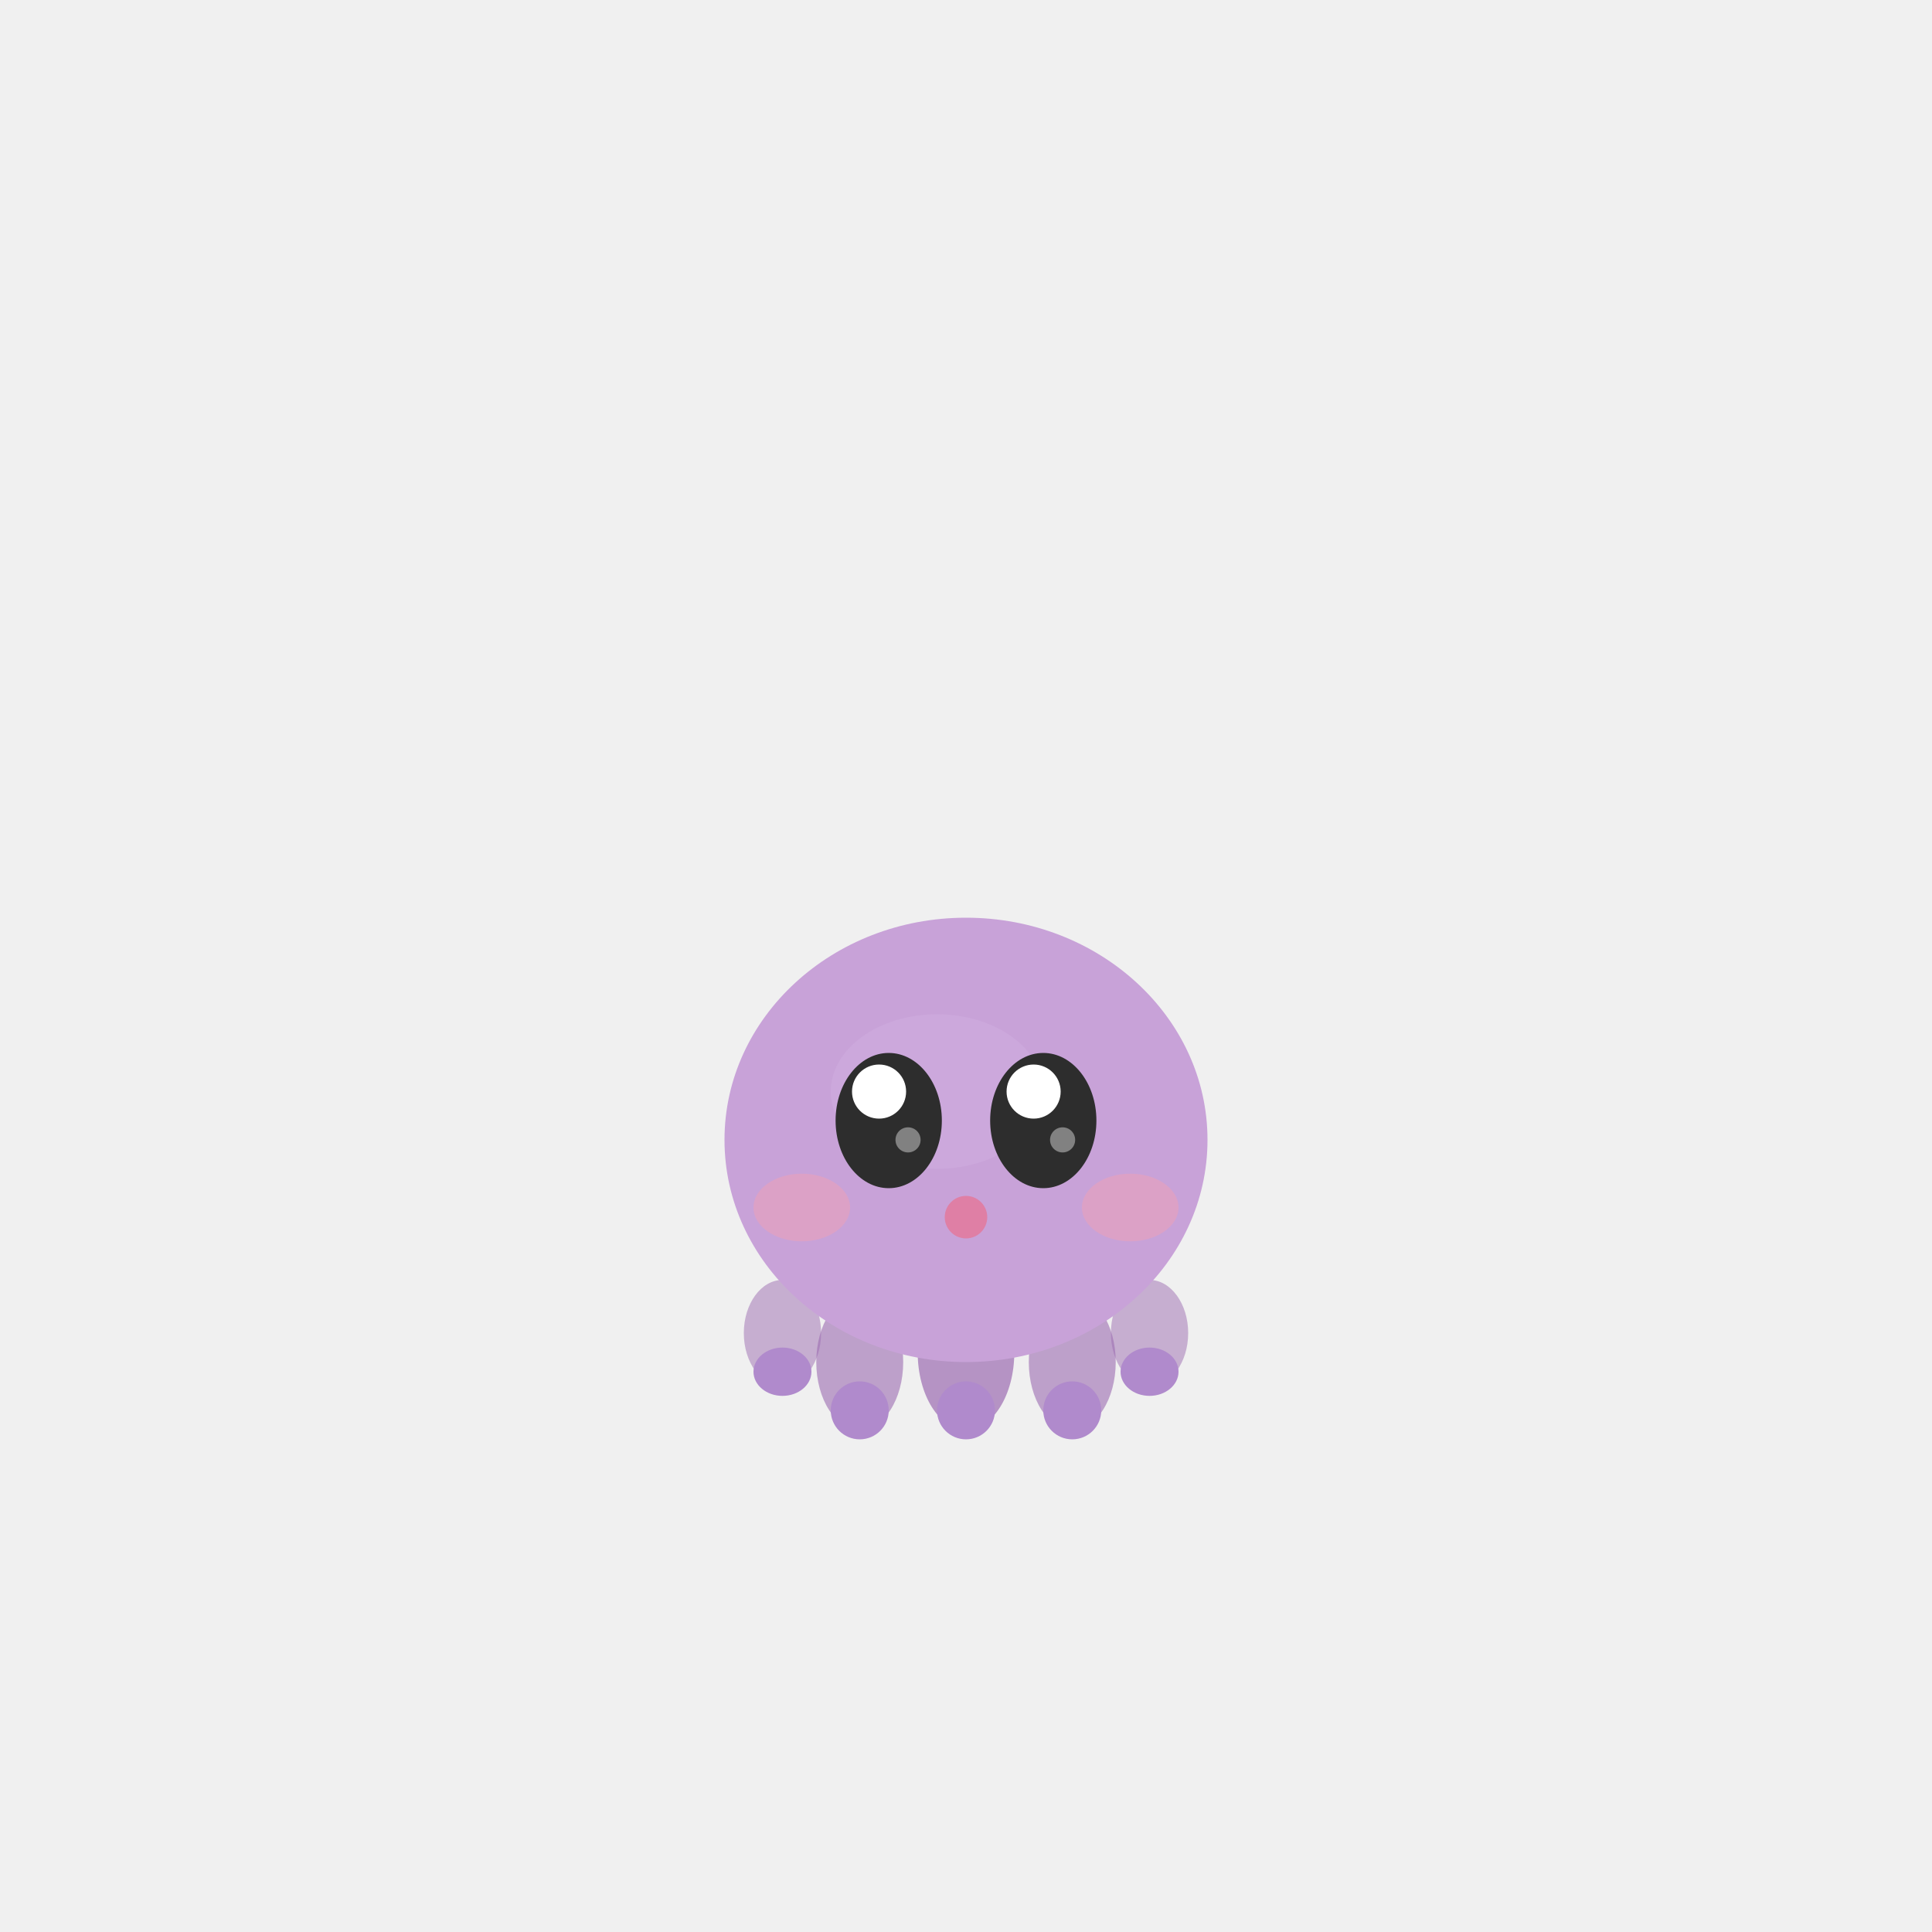
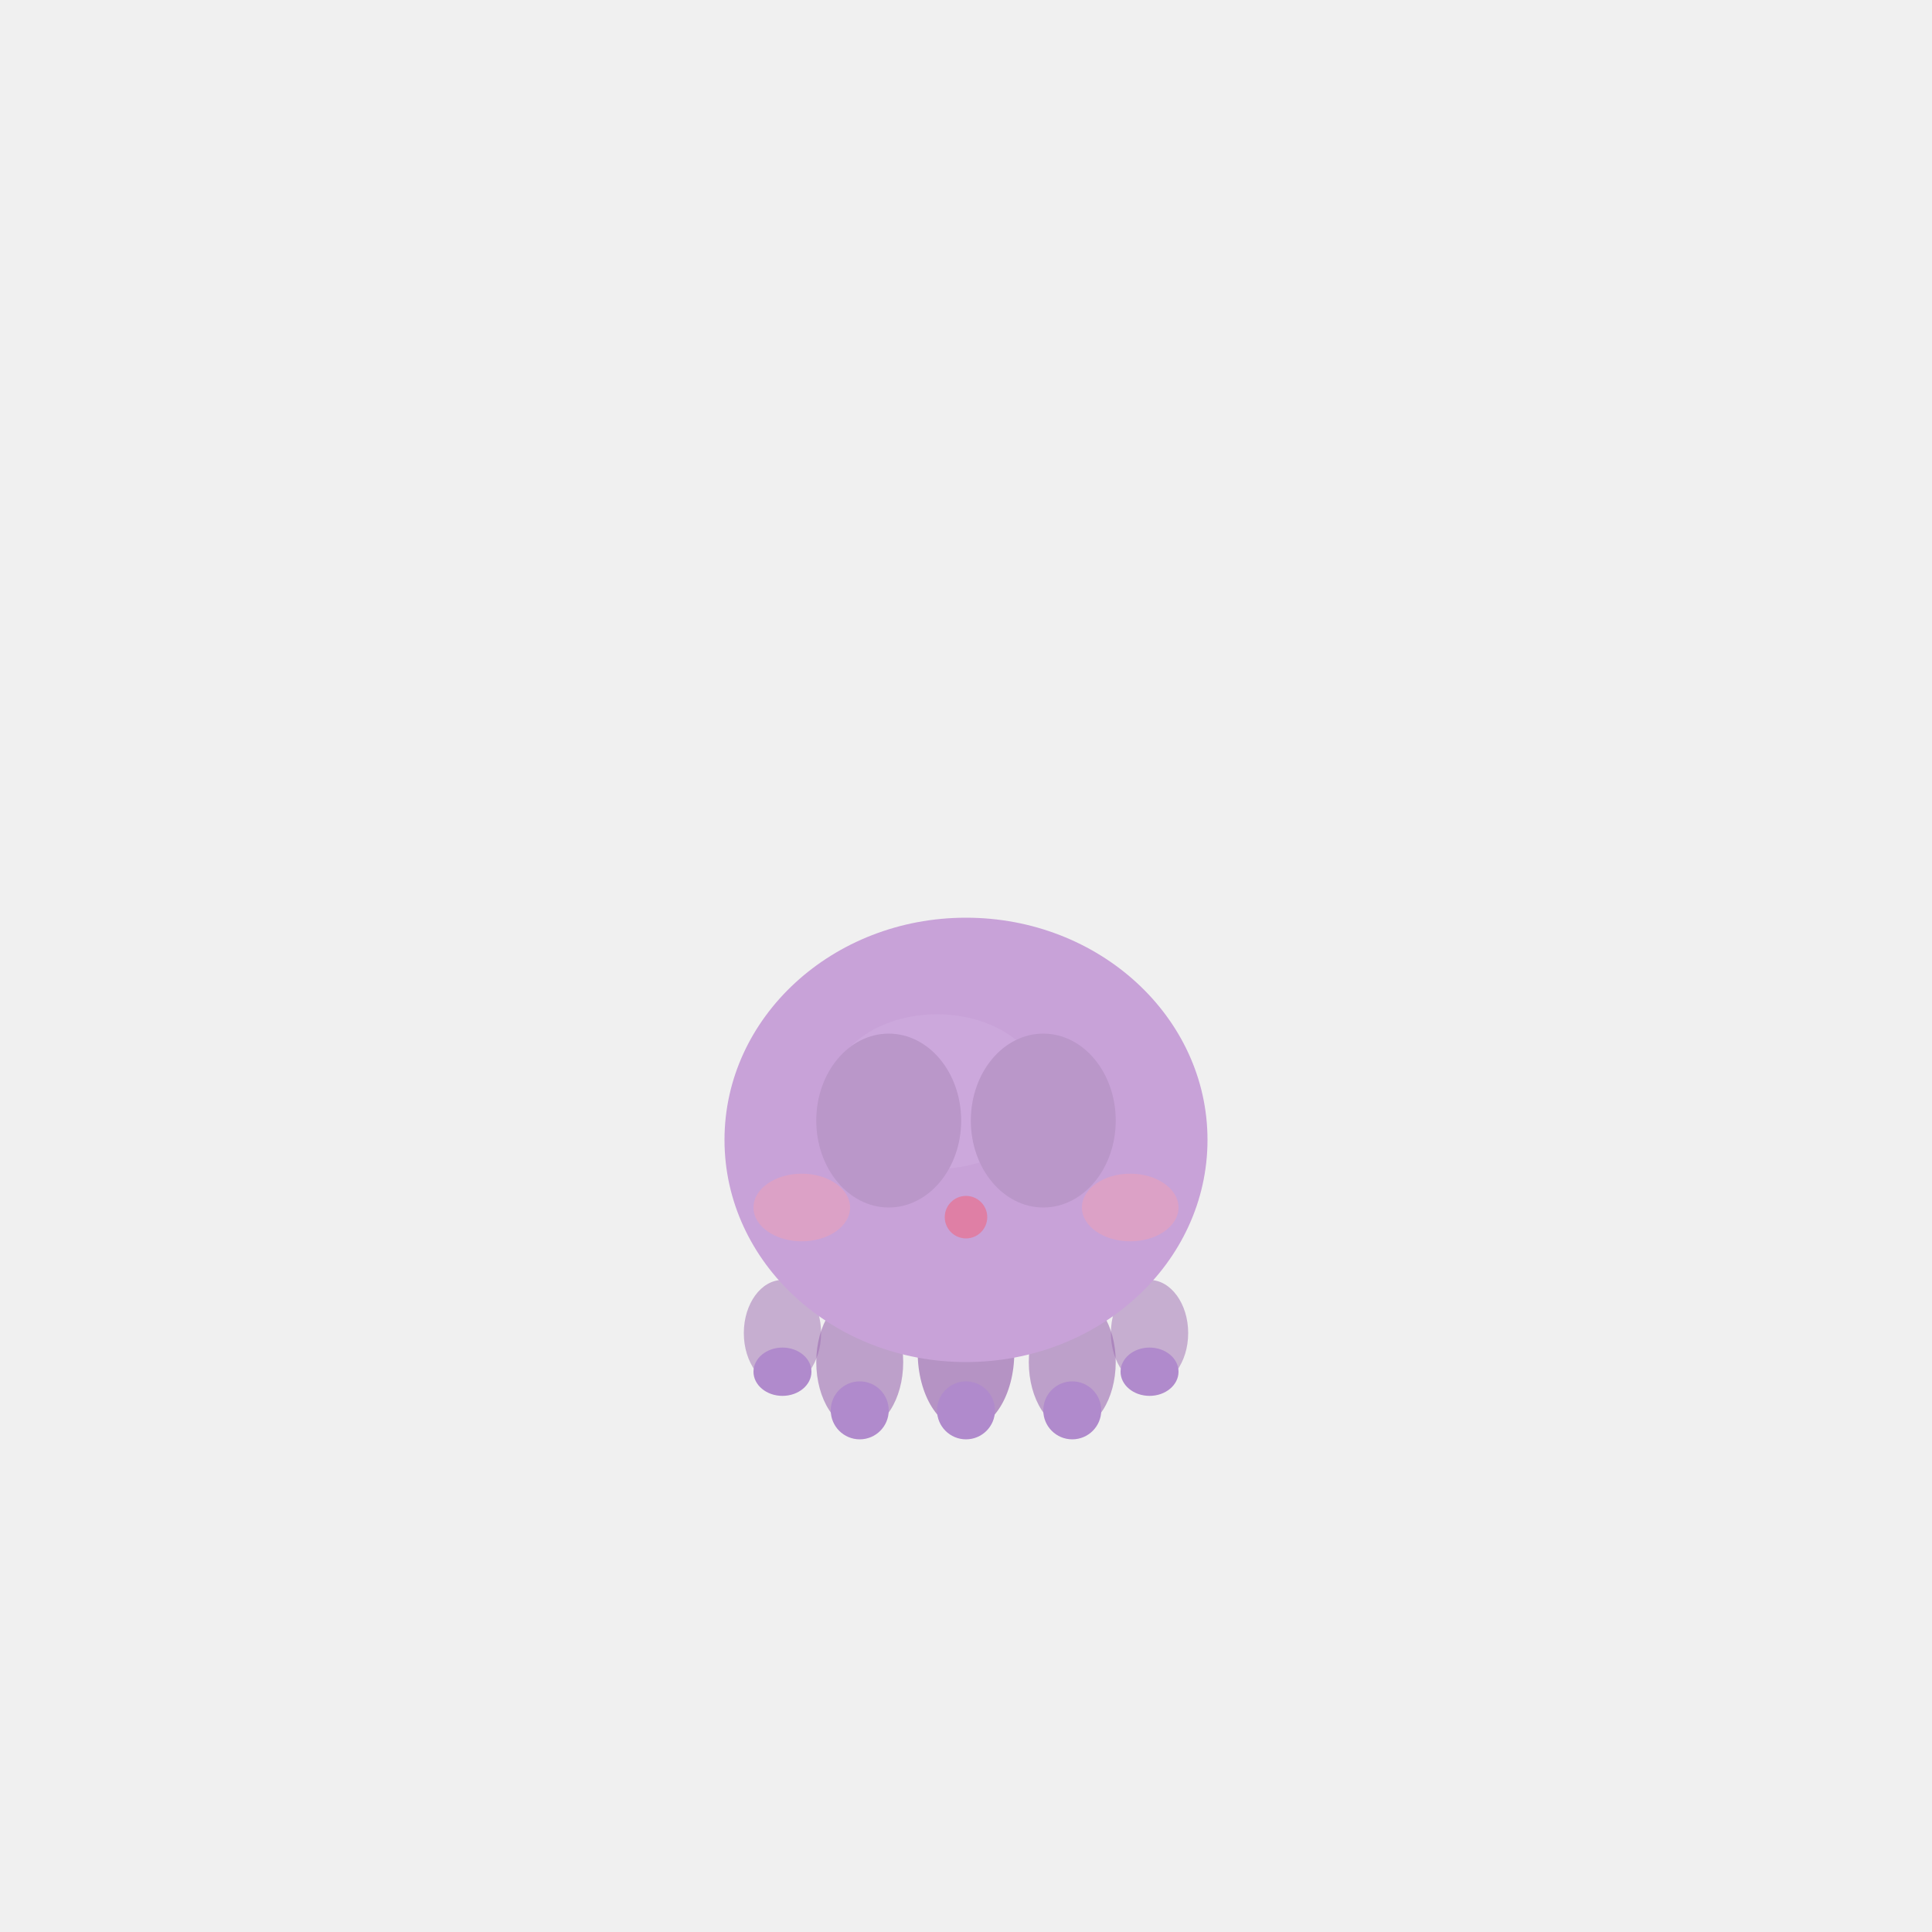
<svg xmlns="http://www.w3.org/2000/svg" viewBox="0 0 200 200" width="200" height="200">
  <style>
- @keyframes breathe{0%,100%{transform:translateY(0)}50%{transform:translateY(-2px)}}
- @keyframes look{0%,100%{transform:translateX(0)}50%{transform:translateX(2px)}}
- @keyframes wobble{0%,100%{transform:rotate(0deg)}25%{transform:rotate(-2deg)}75%{transform:rotate(2deg)}}
- @keyframes shake{0%,100%{transform:translateX(0)}25%{transform:translateX(-2px)}75%{transform:translateX(2px)}}
- @keyframes zz{0%{opacity:0;transform:translate(0,0) scale(0.5)}50%{opacity:1;transform:translate(6px,-12px) scale(1)}100%{opacity:0;transform:translate(12px,-24px) scale(0.8)}}
- @keyframes float{0%,100%{transform:translateY(0)}50%{transform:translateY(-3px)}}
- @keyframes pulse{0%,100%{opacity:0.4}50%{opacity:1}}
- @keyframes sway{0%,100%{transform:rotate(-2deg)}50%{transform:rotate(2deg)}}
+ @keyframes breathe{0%,100%{transform:translateY(0) scale(1,1)}50%{transform:translateY(-1.6px) scale(1.012,1.022)}}
+ @keyframes breatheSlow{0%,100%{transform:translateY(0) scale(1,1)}50%{transform:translateY(-1.1px) scale(1.008,1.016)}}
+ @keyframes breatheDeep{0%,100%{transform:translateY(0) scale(1,1)}48%{transform:translateY(-2.3px) scale(1.016,1.03)}}
+ @keyframes float{0%,100%{transform:translateY(0) rotate(0deg)}50%{transform:translateY(-3.4px) rotate(.8deg)}}
+ @keyframes wobble{0%,100%{transform:rotate(0deg)}30%{transform:rotate(-1.8deg)}70%{transform:rotate(1.8deg)}}
+ @keyframes sway{0%,100%{transform:rotate(-2.6deg)}50%{transform:rotate(2.6deg)}}
+ @keyframes shake{0%,100%{transform:translate(0,0) rotate(0deg)}20%{transform:translate(-1.8px,.4px) rotate(-.7deg)}45%{transform:translate(1.8px,-.4px) rotate(.7deg)}70%{transform:translate(-1px,.3px) rotate(-.4deg)}}
+ @keyframes shakeHard{0%,100%{transform:translate(0,0) rotate(0deg)}18%{transform:translate(-2.6px,.8px) rotate(-1.4deg)}42%{transform:translate(2.6px,-.8px) rotate(1.4deg)}66%{transform:translate(-1.6px,1px) rotate(-.9deg)}86%{transform:translate(1.6px,-1px) rotate(.9deg)}}
+ @keyframes bounce{0%,100%{transform:translateY(0) scale(1,1)}16%{transform:translateY(.8px) scale(1.035,.965)}44%{transform:translateY(-5.5px) scale(.98,1.035)}70%{transform:translateY(.5px) scale(1.028,.975)}88%{transform:translateY(-1.2px) scale(.995,1.005)}}
+ @keyframes wave{0%,100%{transform:rotate(0deg)}50%{transform:rotate(13deg)}}
+ @keyframes pulse{0%,100%{opacity:.45;transform:scale(.82)}50%{opacity:1;transform:scale(1.12)}}
+ @keyframes glow{0%,100%{filter:brightness(1) saturate(1)}50%{filter:brightness(1.09) saturate(1.05)}}
+ @keyframes typepress{0%,100%{transform:translateY(0)}50%{transform:translateY(1.6px)}}
+ @keyframes zz{0%{opacity:0;transform:translate(0,2px) scale(.55)}35%{opacity:.95;transform:translate(3px,-7px) scale(.9)}75%{opacity:.5;transform:translate(6px,-15px) scale(1)}100%{opacity:0;transform:translate(9px,-22px) scale(1.05)}}
+ @keyframes ink{0%{opacity:0;transform:scale(.25)}35%{opacity:.85;transform:scale(1)}100%{opacity:0;transform:scale(1.55)}}
+ @keyframes smoke{0%{opacity:.5;transform:translateY(0) scale(.75)}100%{opacity:0;transform:translateY(-18px) scale(1.5)}}
+ @keyframes look{0%,100%{transform:translateX(-1.4px)}50%{transform:translateX(1.4px)}}
+ @keyframes blink{0%,90%,100%{transform:scaleY(0)}91.5%{transform:scaleY(1)}93%{transform:scaleY(0)}94.2%{transform:scaleY(.5)}95.4%{transform:scaleY(0)}}
+ @keyframes tentacle{0%,100%{transform:rotate(-4.2deg) translateY(0)}50%{transform:rotate(4.2deg) translateY(1.1px)}}
+ @keyframes tentacleMini{0%,100%{transform:rotate(-8deg) translateY(0)}50%{transform:rotate(8deg) translateY(1px)}}
+ @keyframes swayTentacle{0%,100%{transform:rotate(-7deg)}50%{transform:rotate(7deg)}}
</style>
-   <g style="animation:float 1.5s ease-in-out">
-     <ellipse cx="100" cy="140" rx="5" ry="8" fill="#9B6BB0" opacity="0.7" />
-     <ellipse cx="100" cy="146" rx="3" ry="3" fill="#B08ACC" />
-     <ellipse cx="89" cy="141" rx="4.5" ry="7" fill="#9B6BB0" opacity="0.6" />
-     <ellipse cx="89" cy="146" rx="3" ry="3" fill="#B08ACC" />
-     <ellipse cx="111" cy="141" rx="4.5" ry="7" fill="#9B6BB0" opacity="0.6" />
-     <ellipse cx="111" cy="146" rx="3" ry="3" fill="#B08ACC" />
-     <ellipse cx="81" cy="138" rx="4" ry="5.5" fill="#9B6BB0" opacity="0.5" />
-     <ellipse cx="81" cy="142" rx="3" ry="2.5" fill="#B08ACC" />
-     <ellipse cx="119" cy="138" rx="4" ry="5.5" fill="#9B6BB0" opacity="0.5" />
-     <ellipse cx="119" cy="142" rx="3" ry="2.5" fill="#B08ACC" />
+   <g style="transform-origin:100px 146px;animation:bounce 1.05s cubic-bezier(.22,1.1,.36,1) 1 both">
+     <g style="transform-origin:100.00px 134.00px;animation:tentacleMini 2.4s ease-in-out infinite;animation-delay:0s">
+       <ellipse cx="100" cy="140" rx="5" ry="8" fill="#9B6BB0" opacity="0.7" />
+       <ellipse cx="100" cy="146" rx="3" ry="3" fill="#B08ACC" />
+     </g>
+     <g style="transform-origin:89.00px 136.00px;animation:tentacleMini 2.4s ease-in-out infinite;animation-delay:-0.32s">
+       <ellipse cx="89" cy="141" rx="4.5" ry="7" fill="#9B6BB0" opacity="0.6" />
+       <ellipse cx="89" cy="146" rx="3" ry="3" fill="#B08ACC" />
+     </g>
+     <g style="transform-origin:111.00px 136.00px;animation:tentacleMini 2.4s ease-in-out infinite;animation-delay:-0.64s">
+       <ellipse cx="111" cy="141" rx="4.5" ry="7" fill="#9B6BB0" opacity="0.6" />
+       <ellipse cx="111" cy="146" rx="3" ry="3" fill="#B08ACC" />
+     </g>
+     <g style="transform-origin:81.00px 134.50px;animation:tentacleMini 2.4s ease-in-out infinite;animation-delay:-0.96s">
+       <ellipse cx="81" cy="138" rx="4" ry="5.5" fill="#9B6BB0" opacity="0.5" />
+       <ellipse cx="81" cy="142" rx="3" ry="2.5" fill="#B08ACC" />
+     </g>
+     <g style="transform-origin:119.00px 134.50px;animation:tentacleMini 2.4s ease-in-out infinite;animation-delay:-1.28s">
+       <ellipse cx="119" cy="138" rx="4" ry="5.5" fill="#9B6BB0" opacity="0.5" />
+       <ellipse cx="119" cy="142" rx="3" ry="2.5" fill="#B08ACC" />
+     </g>
    <ellipse cx="100" cy="118" rx="25" ry="23" fill="#C8A2D8" />
    <ellipse cx="97" cy="113" rx="11" ry="8" fill="#D8BAE8" opacity="0.25" />
    <ellipse cx="83" cy="125" rx="5" ry="3.5" fill="#F4A0B0" opacity="0.45" />
    <ellipse cx="117" cy="125" rx="5" ry="3.5" fill="#F4A0B0" opacity="0.45" />
    <ellipse cx="92" cy="116" rx="5.5" ry="7" fill="#2D2D2D" />
    <g style="animation:look 3s ease-in-out infinite">
      <ellipse cx="91" cy="113" rx="2.8" ry="2.8" fill="#FFFFFF" />
    </g>
    <ellipse cx="94" cy="118" rx="1.3" ry="1.3" fill="#FFFFFF" opacity="0.4" />
    <ellipse cx="108" cy="116" rx="5.5" ry="7" fill="#2D2D2D" />
    <g style="animation:look 3s ease-in-out infinite">
      <ellipse cx="107" cy="113" rx="2.8" ry="2.8" fill="#FFFFFF" />
    </g>
    <ellipse cx="110" cy="118" rx="1.3" ry="1.3" fill="#FFFFFF" opacity="0.4" />
+     <ellipse cx="92" cy="116" rx="7.50" ry="9.00" fill="#BA97C9" style="transform-origin:92px 107.00px;animation:blink 4.6s ease-in-out infinite" />
+     <ellipse cx="108" cy="116" rx="7.50" ry="9.00" fill="#BA97C9" style="transform-origin:108px 107.00px;animation:blink 4.6s ease-in-out infinite" />
    <circle cx="100" cy="126" r="2.2" fill="#E87090" opacity="0.7" />
  </g>
</svg>
